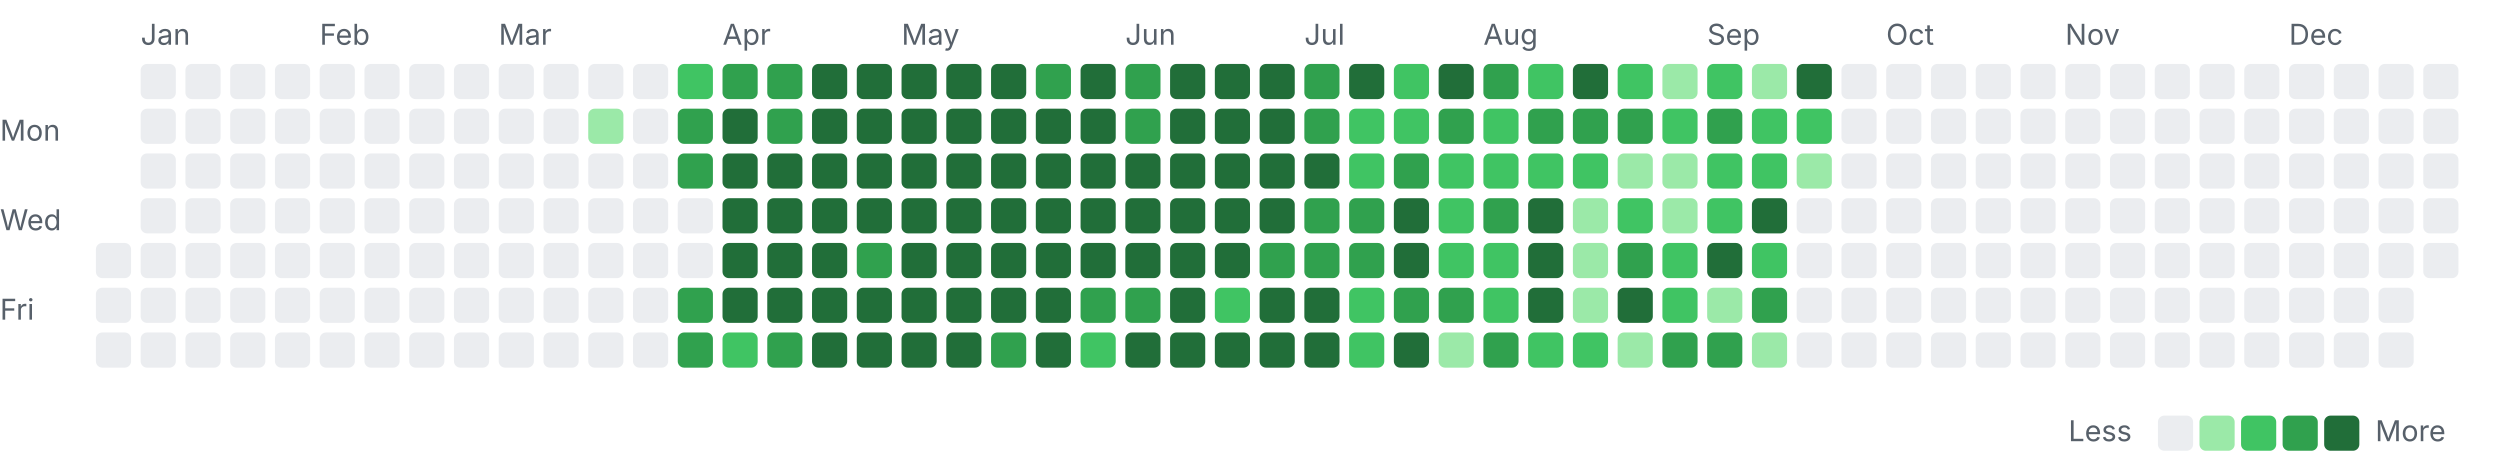
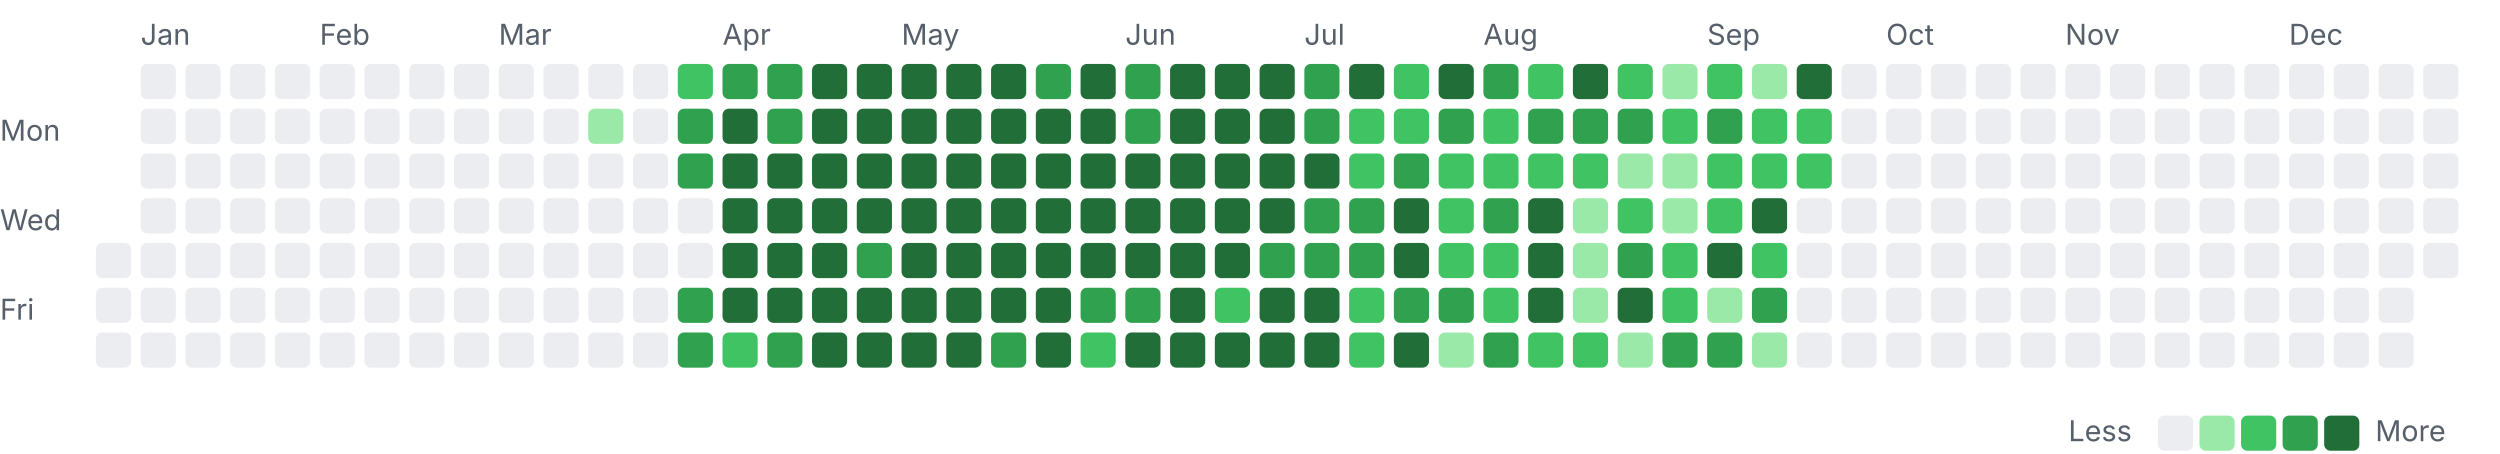
<svg xmlns="http://www.w3.org/2000/svg" width="782" height="142" viewBox="0 0 782 142">
  <style>.l0{fill:#ebedf0}.l1{fill:#9be9a8}.l2{fill:#40c463}.l3{fill:#30a14e}.l4{fill:#216e39} .lbl{fill:#57606a;font:9px -apple-system,Segoe UI,sans-serif}@media(prefers-color-scheme:dark){.l0{fill:#161b22}.l1{fill:#0e4429}.l2{fill:#006d32}.l3{fill:#26a641}.l4{fill:#39d353} .lbl{fill:#8b949e}}</style>
  <text class="lbl" x="44" y="14">Jan</text>
  <text class="lbl" x="100" y="14">Feb</text>
  <text class="lbl" x="156" y="14">Mar</text>
  <text class="lbl" x="226" y="14">Apr</text>
  <text class="lbl" x="282" y="14">May</text>
  <text class="lbl" x="352" y="14">Jun</text>
  <text class="lbl" x="408" y="14">Jul</text>
  <text class="lbl" x="464" y="14">Aug</text>
  <text class="lbl" x="534" y="14">Sep</text>
  <text class="lbl" x="590" y="14">Oct</text>
  <text class="lbl" x="646" y="14">Nov</text>
  <text class="lbl" x="716" y="14">Dec</text>
  <text class="lbl" x="0" y="44">Mon</text>
  <text class="lbl" x="0" y="72">Wed</text>
  <text class="lbl" x="0" y="100">Fri</text>
  <rect class="l0" x="30" y="76" width="11" height="11" rx="2" />
  <rect class="l0" x="30" y="90" width="11" height="11" rx="2" />
  <rect class="l0" x="30" y="104" width="11" height="11" rx="2" />
  <rect class="l0" x="44" y="20" width="11" height="11" rx="2" />
  <rect class="l0" x="44" y="34" width="11" height="11" rx="2" />
  <rect class="l0" x="44" y="48" width="11" height="11" rx="2" />
  <rect class="l0" x="44" y="62" width="11" height="11" rx="2" />
  <rect class="l0" x="44" y="76" width="11" height="11" rx="2" />
  <rect class="l0" x="44" y="90" width="11" height="11" rx="2" />
  <rect class="l0" x="44" y="104" width="11" height="11" rx="2" />
  <rect class="l0" x="58" y="20" width="11" height="11" rx="2" />
  <rect class="l0" x="58" y="34" width="11" height="11" rx="2" />
  <rect class="l0" x="58" y="48" width="11" height="11" rx="2" />
  <rect class="l0" x="58" y="62" width="11" height="11" rx="2" />
  <rect class="l0" x="58" y="76" width="11" height="11" rx="2" />
  <rect class="l0" x="58" y="90" width="11" height="11" rx="2" />
  <rect class="l0" x="58" y="104" width="11" height="11" rx="2" />
  <rect class="l0" x="72" y="20" width="11" height="11" rx="2" />
  <rect class="l0" x="72" y="34" width="11" height="11" rx="2" />
  <rect class="l0" x="72" y="48" width="11" height="11" rx="2" />
  <rect class="l0" x="72" y="62" width="11" height="11" rx="2" />
  <rect class="l0" x="72" y="76" width="11" height="11" rx="2" />
  <rect class="l0" x="72" y="90" width="11" height="11" rx="2" />
  <rect class="l0" x="72" y="104" width="11" height="11" rx="2" />
  <rect class="l0" x="86" y="20" width="11" height="11" rx="2" />
  <rect class="l0" x="86" y="34" width="11" height="11" rx="2" />
  <rect class="l0" x="86" y="48" width="11" height="11" rx="2" />
  <rect class="l0" x="86" y="62" width="11" height="11" rx="2" />
  <rect class="l0" x="86" y="76" width="11" height="11" rx="2" />
  <rect class="l0" x="86" y="90" width="11" height="11" rx="2" />
  <rect class="l0" x="86" y="104" width="11" height="11" rx="2" />
  <rect class="l0" x="100" y="20" width="11" height="11" rx="2" />
  <rect class="l0" x="100" y="34" width="11" height="11" rx="2" />
  <rect class="l0" x="100" y="48" width="11" height="11" rx="2" />
  <rect class="l0" x="100" y="62" width="11" height="11" rx="2" />
  <rect class="l0" x="100" y="76" width="11" height="11" rx="2" />
  <rect class="l0" x="100" y="90" width="11" height="11" rx="2" />
  <rect class="l0" x="100" y="104" width="11" height="11" rx="2" />
  <rect class="l0" x="114" y="20" width="11" height="11" rx="2" />
  <rect class="l0" x="114" y="34" width="11" height="11" rx="2" />
  <rect class="l0" x="114" y="48" width="11" height="11" rx="2" />
  <rect class="l0" x="114" y="62" width="11" height="11" rx="2" />
  <rect class="l0" x="114" y="76" width="11" height="11" rx="2" />
  <rect class="l0" x="114" y="90" width="11" height="11" rx="2" />
  <rect class="l0" x="114" y="104" width="11" height="11" rx="2" />
  <rect class="l0" x="128" y="20" width="11" height="11" rx="2" />
  <rect class="l0" x="128" y="34" width="11" height="11" rx="2" />
  <rect class="l0" x="128" y="48" width="11" height="11" rx="2" />
  <rect class="l0" x="128" y="62" width="11" height="11" rx="2" />
  <rect class="l0" x="128" y="76" width="11" height="11" rx="2" />
  <rect class="l0" x="128" y="90" width="11" height="11" rx="2" />
  <rect class="l0" x="128" y="104" width="11" height="11" rx="2" />
  <rect class="l0" x="142" y="20" width="11" height="11" rx="2" />
  <rect class="l0" x="142" y="34" width="11" height="11" rx="2" />
  <rect class="l0" x="142" y="48" width="11" height="11" rx="2" />
  <rect class="l0" x="142" y="62" width="11" height="11" rx="2" />
  <rect class="l0" x="142" y="76" width="11" height="11" rx="2" />
  <rect class="l0" x="142" y="90" width="11" height="11" rx="2" />
  <rect class="l0" x="142" y="104" width="11" height="11" rx="2" />
  <rect class="l0" x="156" y="20" width="11" height="11" rx="2" />
  <rect class="l0" x="156" y="34" width="11" height="11" rx="2" />
  <rect class="l0" x="156" y="48" width="11" height="11" rx="2" />
  <rect class="l0" x="156" y="62" width="11" height="11" rx="2" />
  <rect class="l0" x="156" y="76" width="11" height="11" rx="2" />
  <rect class="l0" x="156" y="90" width="11" height="11" rx="2" />
  <rect class="l0" x="156" y="104" width="11" height="11" rx="2" />
  <rect class="l0" x="170" y="20" width="11" height="11" rx="2" />
  <rect class="l0" x="170" y="34" width="11" height="11" rx="2" />
  <rect class="l0" x="170" y="48" width="11" height="11" rx="2" />
  <rect class="l0" x="170" y="62" width="11" height="11" rx="2" />
  <rect class="l0" x="170" y="76" width="11" height="11" rx="2" />
  <rect class="l0" x="170" y="90" width="11" height="11" rx="2" />
  <rect class="l0" x="170" y="104" width="11" height="11" rx="2" />
  <rect class="l0" x="184" y="20" width="11" height="11" rx="2" />
  <rect class="l1" x="184" y="34" width="11" height="11" rx="2" />
  <rect class="l0" x="184" y="48" width="11" height="11" rx="2" />
  <rect class="l0" x="184" y="62" width="11" height="11" rx="2" />
  <rect class="l0" x="184" y="76" width="11" height="11" rx="2" />
  <rect class="l0" x="184" y="90" width="11" height="11" rx="2" />
  <rect class="l0" x="184" y="104" width="11" height="11" rx="2" />
  <rect class="l0" x="198" y="20" width="11" height="11" rx="2" />
  <rect class="l0" x="198" y="34" width="11" height="11" rx="2" />
  <rect class="l0" x="198" y="48" width="11" height="11" rx="2" />
  <rect class="l0" x="198" y="62" width="11" height="11" rx="2" />
  <rect class="l0" x="198" y="76" width="11" height="11" rx="2" />
  <rect class="l0" x="198" y="90" width="11" height="11" rx="2" />
  <rect class="l0" x="198" y="104" width="11" height="11" rx="2" />
  <rect class="l2" x="212" y="20" width="11" height="11" rx="2" />
  <rect class="l3" x="212" y="34" width="11" height="11" rx="2" />
  <rect class="l3" x="212" y="48" width="11" height="11" rx="2" />
  <rect class="l0" x="212" y="62" width="11" height="11" rx="2" />
  <rect class="l0" x="212" y="76" width="11" height="11" rx="2" />
  <rect class="l3" x="212" y="90" width="11" height="11" rx="2" />
  <rect class="l3" x="212" y="104" width="11" height="11" rx="2" />
  <rect class="l3" x="226" y="20" width="11" height="11" rx="2" />
  <rect class="l4" x="226" y="34" width="11" height="11" rx="2" />
  <rect class="l4" x="226" y="48" width="11" height="11" rx="2" />
  <rect class="l4" x="226" y="62" width="11" height="11" rx="2" />
  <rect class="l4" x="226" y="76" width="11" height="11" rx="2" />
  <rect class="l4" x="226" y="90" width="11" height="11" rx="2" />
  <rect class="l2" x="226" y="104" width="11" height="11" rx="2" />
  <rect class="l3" x="240" y="20" width="11" height="11" rx="2" />
  <rect class="l3" x="240" y="34" width="11" height="11" rx="2" />
  <rect class="l4" x="240" y="48" width="11" height="11" rx="2" />
  <rect class="l4" x="240" y="62" width="11" height="11" rx="2" />
  <rect class="l4" x="240" y="76" width="11" height="11" rx="2" />
  <rect class="l4" x="240" y="90" width="11" height="11" rx="2" />
  <rect class="l3" x="240" y="104" width="11" height="11" rx="2" />
  <rect class="l4" x="254" y="20" width="11" height="11" rx="2" />
  <rect class="l4" x="254" y="34" width="11" height="11" rx="2" />
  <rect class="l4" x="254" y="48" width="11" height="11" rx="2" />
  <rect class="l4" x="254" y="62" width="11" height="11" rx="2" />
  <rect class="l4" x="254" y="76" width="11" height="11" rx="2" />
  <rect class="l4" x="254" y="90" width="11" height="11" rx="2" />
  <rect class="l4" x="254" y="104" width="11" height="11" rx="2" />
  <rect class="l4" x="268" y="20" width="11" height="11" rx="2" />
  <rect class="l4" x="268" y="34" width="11" height="11" rx="2" />
  <rect class="l4" x="268" y="48" width="11" height="11" rx="2" />
  <rect class="l4" x="268" y="62" width="11" height="11" rx="2" />
  <rect class="l3" x="268" y="76" width="11" height="11" rx="2" />
  <rect class="l4" x="268" y="90" width="11" height="11" rx="2" />
  <rect class="l4" x="268" y="104" width="11" height="11" rx="2" />
  <rect class="l4" x="282" y="20" width="11" height="11" rx="2" />
  <rect class="l4" x="282" y="34" width="11" height="11" rx="2" />
  <rect class="l4" x="282" y="48" width="11" height="11" rx="2" />
  <rect class="l4" x="282" y="62" width="11" height="11" rx="2" />
  <rect class="l4" x="282" y="76" width="11" height="11" rx="2" />
  <rect class="l4" x="282" y="90" width="11" height="11" rx="2" />
  <rect class="l4" x="282" y="104" width="11" height="11" rx="2" />
  <rect class="l4" x="296" y="20" width="11" height="11" rx="2" />
  <rect class="l4" x="296" y="34" width="11" height="11" rx="2" />
  <rect class="l4" x="296" y="48" width="11" height="11" rx="2" />
  <rect class="l4" x="296" y="62" width="11" height="11" rx="2" />
  <rect class="l4" x="296" y="76" width="11" height="11" rx="2" />
  <rect class="l4" x="296" y="90" width="11" height="11" rx="2" />
  <rect class="l4" x="296" y="104" width="11" height="11" rx="2" />
  <rect class="l4" x="310" y="20" width="11" height="11" rx="2" />
  <rect class="l4" x="310" y="34" width="11" height="11" rx="2" />
  <rect class="l4" x="310" y="48" width="11" height="11" rx="2" />
  <rect class="l4" x="310" y="62" width="11" height="11" rx="2" />
  <rect class="l4" x="310" y="76" width="11" height="11" rx="2" />
  <rect class="l4" x="310" y="90" width="11" height="11" rx="2" />
  <rect class="l3" x="310" y="104" width="11" height="11" rx="2" />
  <rect class="l3" x="324" y="20" width="11" height="11" rx="2" />
  <rect class="l4" x="324" y="34" width="11" height="11" rx="2" />
  <rect class="l4" x="324" y="48" width="11" height="11" rx="2" />
  <rect class="l4" x="324" y="62" width="11" height="11" rx="2" />
  <rect class="l4" x="324" y="76" width="11" height="11" rx="2" />
  <rect class="l4" x="324" y="90" width="11" height="11" rx="2" />
  <rect class="l4" x="324" y="104" width="11" height="11" rx="2" />
  <rect class="l4" x="338" y="20" width="11" height="11" rx="2" />
  <rect class="l4" x="338" y="34" width="11" height="11" rx="2" />
  <rect class="l4" x="338" y="48" width="11" height="11" rx="2" />
  <rect class="l4" x="338" y="62" width="11" height="11" rx="2" />
  <rect class="l4" x="338" y="76" width="11" height="11" rx="2" />
  <rect class="l3" x="338" y="90" width="11" height="11" rx="2" />
  <rect class="l2" x="338" y="104" width="11" height="11" rx="2" />
  <rect class="l3" x="352" y="20" width="11" height="11" rx="2" />
  <rect class="l3" x="352" y="34" width="11" height="11" rx="2" />
  <rect class="l4" x="352" y="48" width="11" height="11" rx="2" />
  <rect class="l4" x="352" y="62" width="11" height="11" rx="2" />
  <rect class="l4" x="352" y="76" width="11" height="11" rx="2" />
  <rect class="l3" x="352" y="90" width="11" height="11" rx="2" />
  <rect class="l4" x="352" y="104" width="11" height="11" rx="2" />
  <rect class="l4" x="366" y="20" width="11" height="11" rx="2" />
  <rect class="l4" x="366" y="34" width="11" height="11" rx="2" />
  <rect class="l4" x="366" y="48" width="11" height="11" rx="2" />
  <rect class="l4" x="366" y="62" width="11" height="11" rx="2" />
  <rect class="l4" x="366" y="76" width="11" height="11" rx="2" />
  <rect class="l4" x="366" y="90" width="11" height="11" rx="2" />
  <rect class="l4" x="366" y="104" width="11" height="11" rx="2" />
  <rect class="l4" x="380" y="20" width="11" height="11" rx="2" />
  <rect class="l4" x="380" y="34" width="11" height="11" rx="2" />
  <rect class="l4" x="380" y="48" width="11" height="11" rx="2" />
  <rect class="l4" x="380" y="62" width="11" height="11" rx="2" />
  <rect class="l4" x="380" y="76" width="11" height="11" rx="2" />
  <rect class="l2" x="380" y="90" width="11" height="11" rx="2" />
  <rect class="l4" x="380" y="104" width="11" height="11" rx="2" />
  <rect class="l4" x="394" y="20" width="11" height="11" rx="2" />
  <rect class="l4" x="394" y="34" width="11" height="11" rx="2" />
  <rect class="l4" x="394" y="48" width="11" height="11" rx="2" />
  <rect class="l4" x="394" y="62" width="11" height="11" rx="2" />
  <rect class="l3" x="394" y="76" width="11" height="11" rx="2" />
  <rect class="l4" x="394" y="90" width="11" height="11" rx="2" />
  <rect class="l4" x="394" y="104" width="11" height="11" rx="2" />
  <rect class="l3" x="408" y="20" width="11" height="11" rx="2" />
  <rect class="l3" x="408" y="34" width="11" height="11" rx="2" />
  <rect class="l4" x="408" y="48" width="11" height="11" rx="2" />
  <rect class="l3" x="408" y="62" width="11" height="11" rx="2" />
  <rect class="l3" x="408" y="76" width="11" height="11" rx="2" />
  <rect class="l4" x="408" y="90" width="11" height="11" rx="2" />
  <rect class="l4" x="408" y="104" width="11" height="11" rx="2" />
  <rect class="l4" x="422" y="20" width="11" height="11" rx="2" />
  <rect class="l2" x="422" y="34" width="11" height="11" rx="2" />
  <rect class="l2" x="422" y="48" width="11" height="11" rx="2" />
  <rect class="l3" x="422" y="62" width="11" height="11" rx="2" />
  <rect class="l3" x="422" y="76" width="11" height="11" rx="2" />
  <rect class="l2" x="422" y="90" width="11" height="11" rx="2" />
  <rect class="l2" x="422" y="104" width="11" height="11" rx="2" />
  <rect class="l2" x="436" y="20" width="11" height="11" rx="2" />
  <rect class="l2" x="436" y="34" width="11" height="11" rx="2" />
  <rect class="l3" x="436" y="48" width="11" height="11" rx="2" />
  <rect class="l4" x="436" y="62" width="11" height="11" rx="2" />
  <rect class="l4" x="436" y="76" width="11" height="11" rx="2" />
  <rect class="l3" x="436" y="90" width="11" height="11" rx="2" />
  <rect class="l4" x="436" y="104" width="11" height="11" rx="2" />
  <rect class="l4" x="450" y="20" width="11" height="11" rx="2" />
  <rect class="l3" x="450" y="34" width="11" height="11" rx="2" />
  <rect class="l2" x="450" y="48" width="11" height="11" rx="2" />
  <rect class="l2" x="450" y="62" width="11" height="11" rx="2" />
  <rect class="l2" x="450" y="76" width="11" height="11" rx="2" />
  <rect class="l3" x="450" y="90" width="11" height="11" rx="2" />
  <rect class="l1" x="450" y="104" width="11" height="11" rx="2" />
  <rect class="l3" x="464" y="20" width="11" height="11" rx="2" />
  <rect class="l2" x="464" y="34" width="11" height="11" rx="2" />
  <rect class="l2" x="464" y="48" width="11" height="11" rx="2" />
  <rect class="l3" x="464" y="62" width="11" height="11" rx="2" />
  <rect class="l2" x="464" y="76" width="11" height="11" rx="2" />
  <rect class="l2" x="464" y="90" width="11" height="11" rx="2" />
  <rect class="l3" x="464" y="104" width="11" height="11" rx="2" />
  <rect class="l2" x="478" y="20" width="11" height="11" rx="2" />
  <rect class="l3" x="478" y="34" width="11" height="11" rx="2" />
  <rect class="l2" x="478" y="48" width="11" height="11" rx="2" />
  <rect class="l4" x="478" y="62" width="11" height="11" rx="2" />
  <rect class="l4" x="478" y="76" width="11" height="11" rx="2" />
  <rect class="l4" x="478" y="90" width="11" height="11" rx="2" />
  <rect class="l2" x="478" y="104" width="11" height="11" rx="2" />
  <rect class="l4" x="492" y="20" width="11" height="11" rx="2" />
  <rect class="l3" x="492" y="34" width="11" height="11" rx="2" />
  <rect class="l2" x="492" y="48" width="11" height="11" rx="2" />
  <rect class="l1" x="492" y="62" width="11" height="11" rx="2" />
  <rect class="l1" x="492" y="76" width="11" height="11" rx="2" />
  <rect class="l1" x="492" y="90" width="11" height="11" rx="2" />
  <rect class="l2" x="492" y="104" width="11" height="11" rx="2" />
  <rect class="l2" x="506" y="20" width="11" height="11" rx="2" />
  <rect class="l3" x="506" y="34" width="11" height="11" rx="2" />
  <rect class="l1" x="506" y="48" width="11" height="11" rx="2" />
  <rect class="l2" x="506" y="62" width="11" height="11" rx="2" />
  <rect class="l3" x="506" y="76" width="11" height="11" rx="2" />
  <rect class="l4" x="506" y="90" width="11" height="11" rx="2" />
  <rect class="l1" x="506" y="104" width="11" height="11" rx="2" />
  <rect class="l1" x="520" y="20" width="11" height="11" rx="2" />
  <rect class="l2" x="520" y="34" width="11" height="11" rx="2" />
  <rect class="l1" x="520" y="48" width="11" height="11" rx="2" />
  <rect class="l1" x="520" y="62" width="11" height="11" rx="2" />
  <rect class="l2" x="520" y="76" width="11" height="11" rx="2" />
  <rect class="l2" x="520" y="90" width="11" height="11" rx="2" />
  <rect class="l3" x="520" y="104" width="11" height="11" rx="2" />
  <rect class="l2" x="534" y="20" width="11" height="11" rx="2" />
  <rect class="l3" x="534" y="34" width="11" height="11" rx="2" />
  <rect class="l2" x="534" y="48" width="11" height="11" rx="2" />
  <rect class="l2" x="534" y="62" width="11" height="11" rx="2" />
  <rect class="l4" x="534" y="76" width="11" height="11" rx="2" />
  <rect class="l1" x="534" y="90" width="11" height="11" rx="2" />
  <rect class="l3" x="534" y="104" width="11" height="11" rx="2" />
  <rect class="l1" x="548" y="20" width="11" height="11" rx="2" />
  <rect class="l2" x="548" y="34" width="11" height="11" rx="2" />
  <rect class="l2" x="548" y="48" width="11" height="11" rx="2" />
  <rect class="l4" x="548" y="62" width="11" height="11" rx="2" />
  <rect class="l2" x="548" y="76" width="11" height="11" rx="2" />
  <rect class="l3" x="548" y="90" width="11" height="11" rx="2" />
  <rect class="l1" x="548" y="104" width="11" height="11" rx="2" />
  <rect class="l4" x="562" y="20" width="11" height="11" rx="2" />
  <rect class="l2" x="562" y="34" width="11" height="11" rx="2" />
-   <rect class="l1" x="562" y="48" width="11" height="11" rx="2" />
+   <rect class="l2" x="562" y="48" width="11" height="11" rx="2" />
  <rect class="l0" x="562" y="62" width="11" height="11" rx="2" />
  <rect class="l0" x="562" y="76" width="11" height="11" rx="2" />
  <rect class="l0" x="562" y="90" width="11" height="11" rx="2" />
  <rect class="l0" x="562" y="104" width="11" height="11" rx="2" />
  <rect class="l0" x="576" y="20" width="11" height="11" rx="2" />
  <rect class="l0" x="576" y="34" width="11" height="11" rx="2" />
  <rect class="l0" x="576" y="48" width="11" height="11" rx="2" />
  <rect class="l0" x="576" y="62" width="11" height="11" rx="2" />
  <rect class="l0" x="576" y="76" width="11" height="11" rx="2" />
  <rect class="l0" x="576" y="90" width="11" height="11" rx="2" />
  <rect class="l0" x="576" y="104" width="11" height="11" rx="2" />
  <rect class="l0" x="590" y="20" width="11" height="11" rx="2" />
  <rect class="l0" x="590" y="34" width="11" height="11" rx="2" />
  <rect class="l0" x="590" y="48" width="11" height="11" rx="2" />
  <rect class="l0" x="590" y="62" width="11" height="11" rx="2" />
  <rect class="l0" x="590" y="76" width="11" height="11" rx="2" />
  <rect class="l0" x="590" y="90" width="11" height="11" rx="2" />
  <rect class="l0" x="590" y="104" width="11" height="11" rx="2" />
  <rect class="l0" x="604" y="20" width="11" height="11" rx="2" />
  <rect class="l0" x="604" y="34" width="11" height="11" rx="2" />
  <rect class="l0" x="604" y="48" width="11" height="11" rx="2" />
  <rect class="l0" x="604" y="62" width="11" height="11" rx="2" />
  <rect class="l0" x="604" y="76" width="11" height="11" rx="2" />
  <rect class="l0" x="604" y="90" width="11" height="11" rx="2" />
  <rect class="l0" x="604" y="104" width="11" height="11" rx="2" />
  <rect class="l0" x="618" y="20" width="11" height="11" rx="2" />
  <rect class="l0" x="618" y="34" width="11" height="11" rx="2" />
  <rect class="l0" x="618" y="48" width="11" height="11" rx="2" />
  <rect class="l0" x="618" y="62" width="11" height="11" rx="2" />
  <rect class="l0" x="618" y="76" width="11" height="11" rx="2" />
  <rect class="l0" x="618" y="90" width="11" height="11" rx="2" />
  <rect class="l0" x="618" y="104" width="11" height="11" rx="2" />
  <rect class="l0" x="632" y="20" width="11" height="11" rx="2" />
  <rect class="l0" x="632" y="34" width="11" height="11" rx="2" />
  <rect class="l0" x="632" y="48" width="11" height="11" rx="2" />
  <rect class="l0" x="632" y="62" width="11" height="11" rx="2" />
  <rect class="l0" x="632" y="76" width="11" height="11" rx="2" />
  <rect class="l0" x="632" y="90" width="11" height="11" rx="2" />
  <rect class="l0" x="632" y="104" width="11" height="11" rx="2" />
  <rect class="l0" x="646" y="20" width="11" height="11" rx="2" />
  <rect class="l0" x="646" y="34" width="11" height="11" rx="2" />
  <rect class="l0" x="646" y="48" width="11" height="11" rx="2" />
  <rect class="l0" x="646" y="62" width="11" height="11" rx="2" />
  <rect class="l0" x="646" y="76" width="11" height="11" rx="2" />
  <rect class="l0" x="646" y="90" width="11" height="11" rx="2" />
  <rect class="l0" x="646" y="104" width="11" height="11" rx="2" />
  <rect class="l0" x="660" y="20" width="11" height="11" rx="2" />
  <rect class="l0" x="660" y="34" width="11" height="11" rx="2" />
  <rect class="l0" x="660" y="48" width="11" height="11" rx="2" />
  <rect class="l0" x="660" y="62" width="11" height="11" rx="2" />
  <rect class="l0" x="660" y="76" width="11" height="11" rx="2" />
  <rect class="l0" x="660" y="90" width="11" height="11" rx="2" />
  <rect class="l0" x="660" y="104" width="11" height="11" rx="2" />
  <rect class="l0" x="674" y="20" width="11" height="11" rx="2" />
  <rect class="l0" x="674" y="34" width="11" height="11" rx="2" />
  <rect class="l0" x="674" y="48" width="11" height="11" rx="2" />
  <rect class="l0" x="674" y="62" width="11" height="11" rx="2" />
  <rect class="l0" x="674" y="76" width="11" height="11" rx="2" />
  <rect class="l0" x="674" y="90" width="11" height="11" rx="2" />
  <rect class="l0" x="674" y="104" width="11" height="11" rx="2" />
  <rect class="l0" x="688" y="20" width="11" height="11" rx="2" />
  <rect class="l0" x="688" y="34" width="11" height="11" rx="2" />
  <rect class="l0" x="688" y="48" width="11" height="11" rx="2" />
  <rect class="l0" x="688" y="62" width="11" height="11" rx="2" />
  <rect class="l0" x="688" y="76" width="11" height="11" rx="2" />
  <rect class="l0" x="688" y="90" width="11" height="11" rx="2" />
  <rect class="l0" x="688" y="104" width="11" height="11" rx="2" />
  <rect class="l0" x="702" y="20" width="11" height="11" rx="2" />
  <rect class="l0" x="702" y="34" width="11" height="11" rx="2" />
  <rect class="l0" x="702" y="48" width="11" height="11" rx="2" />
  <rect class="l0" x="702" y="62" width="11" height="11" rx="2" />
  <rect class="l0" x="702" y="76" width="11" height="11" rx="2" />
  <rect class="l0" x="702" y="90" width="11" height="11" rx="2" />
  <rect class="l0" x="702" y="104" width="11" height="11" rx="2" />
  <rect class="l0" x="716" y="20" width="11" height="11" rx="2" />
  <rect class="l0" x="716" y="34" width="11" height="11" rx="2" />
  <rect class="l0" x="716" y="48" width="11" height="11" rx="2" />
  <rect class="l0" x="716" y="62" width="11" height="11" rx="2" />
  <rect class="l0" x="716" y="76" width="11" height="11" rx="2" />
  <rect class="l0" x="716" y="90" width="11" height="11" rx="2" />
  <rect class="l0" x="716" y="104" width="11" height="11" rx="2" />
  <rect class="l0" x="730" y="20" width="11" height="11" rx="2" />
  <rect class="l0" x="730" y="34" width="11" height="11" rx="2" />
  <rect class="l0" x="730" y="48" width="11" height="11" rx="2" />
  <rect class="l0" x="730" y="62" width="11" height="11" rx="2" />
  <rect class="l0" x="730" y="76" width="11" height="11" rx="2" />
  <rect class="l0" x="730" y="90" width="11" height="11" rx="2" />
  <rect class="l0" x="730" y="104" width="11" height="11" rx="2" />
  <rect class="l0" x="744" y="20" width="11" height="11" rx="2" />
  <rect class="l0" x="744" y="34" width="11" height="11" rx="2" />
  <rect class="l0" x="744" y="48" width="11" height="11" rx="2" />
  <rect class="l0" x="744" y="62" width="11" height="11" rx="2" />
  <rect class="l0" x="744" y="76" width="11" height="11" rx="2" />
  <rect class="l0" x="744" y="90" width="11" height="11" rx="2" />
  <rect class="l0" x="744" y="104" width="11" height="11" rx="2" />
  <rect class="l0" x="758" y="20" width="11" height="11" rx="2" />
  <rect class="l0" x="758" y="34" width="11" height="11" rx="2" />
  <rect class="l0" x="758" y="48" width="11" height="11" rx="2" />
  <rect class="l0" x="758" y="62" width="11" height="11" rx="2" />
  <rect class="l0" x="758" y="76" width="11" height="11" rx="2" />
  <text class="lbl" x="647" y="138">Less</text>
  <rect class="l0" x="675" y="130" width="11" height="11" rx="2" />
  <rect class="l1" x="688" y="130" width="11" height="11" rx="2" />
  <rect class="l2" x="701" y="130" width="11" height="11" rx="2" />
  <rect class="l3" x="714" y="130" width="11" height="11" rx="2" />
  <rect class="l4" x="727" y="130" width="11" height="11" rx="2" />
  <text class="lbl" x="743" y="138">More</text>
</svg>
